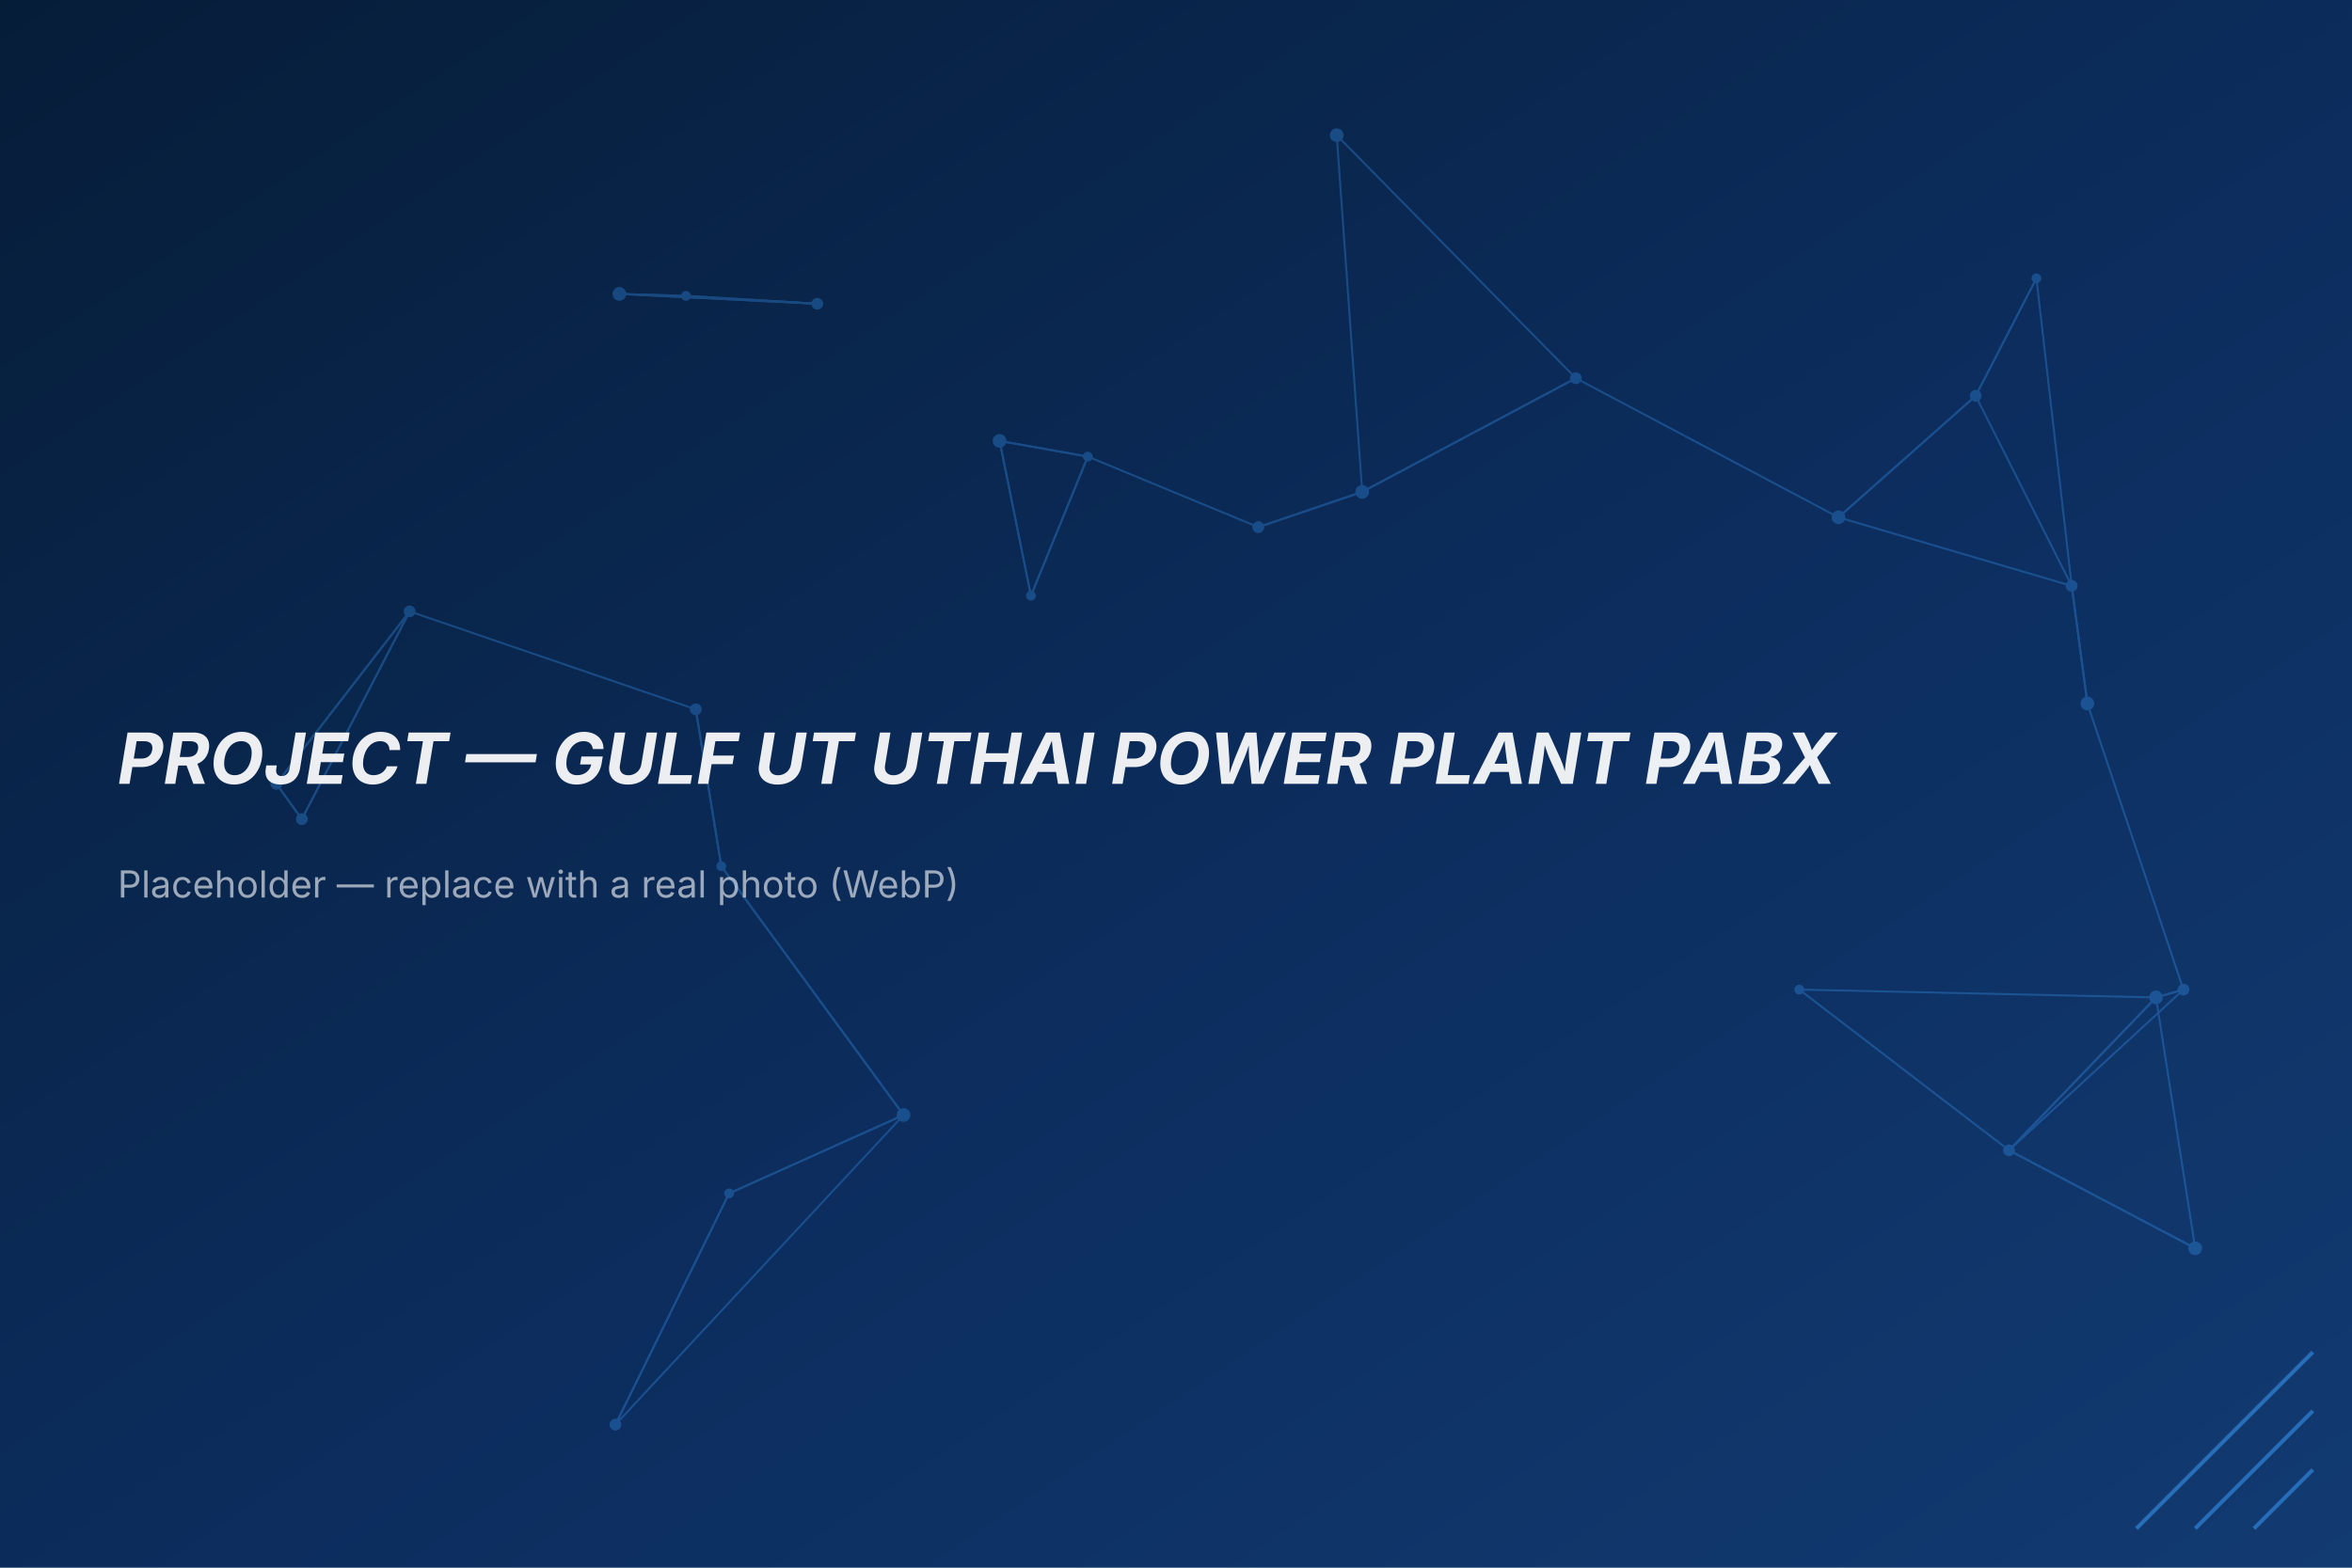
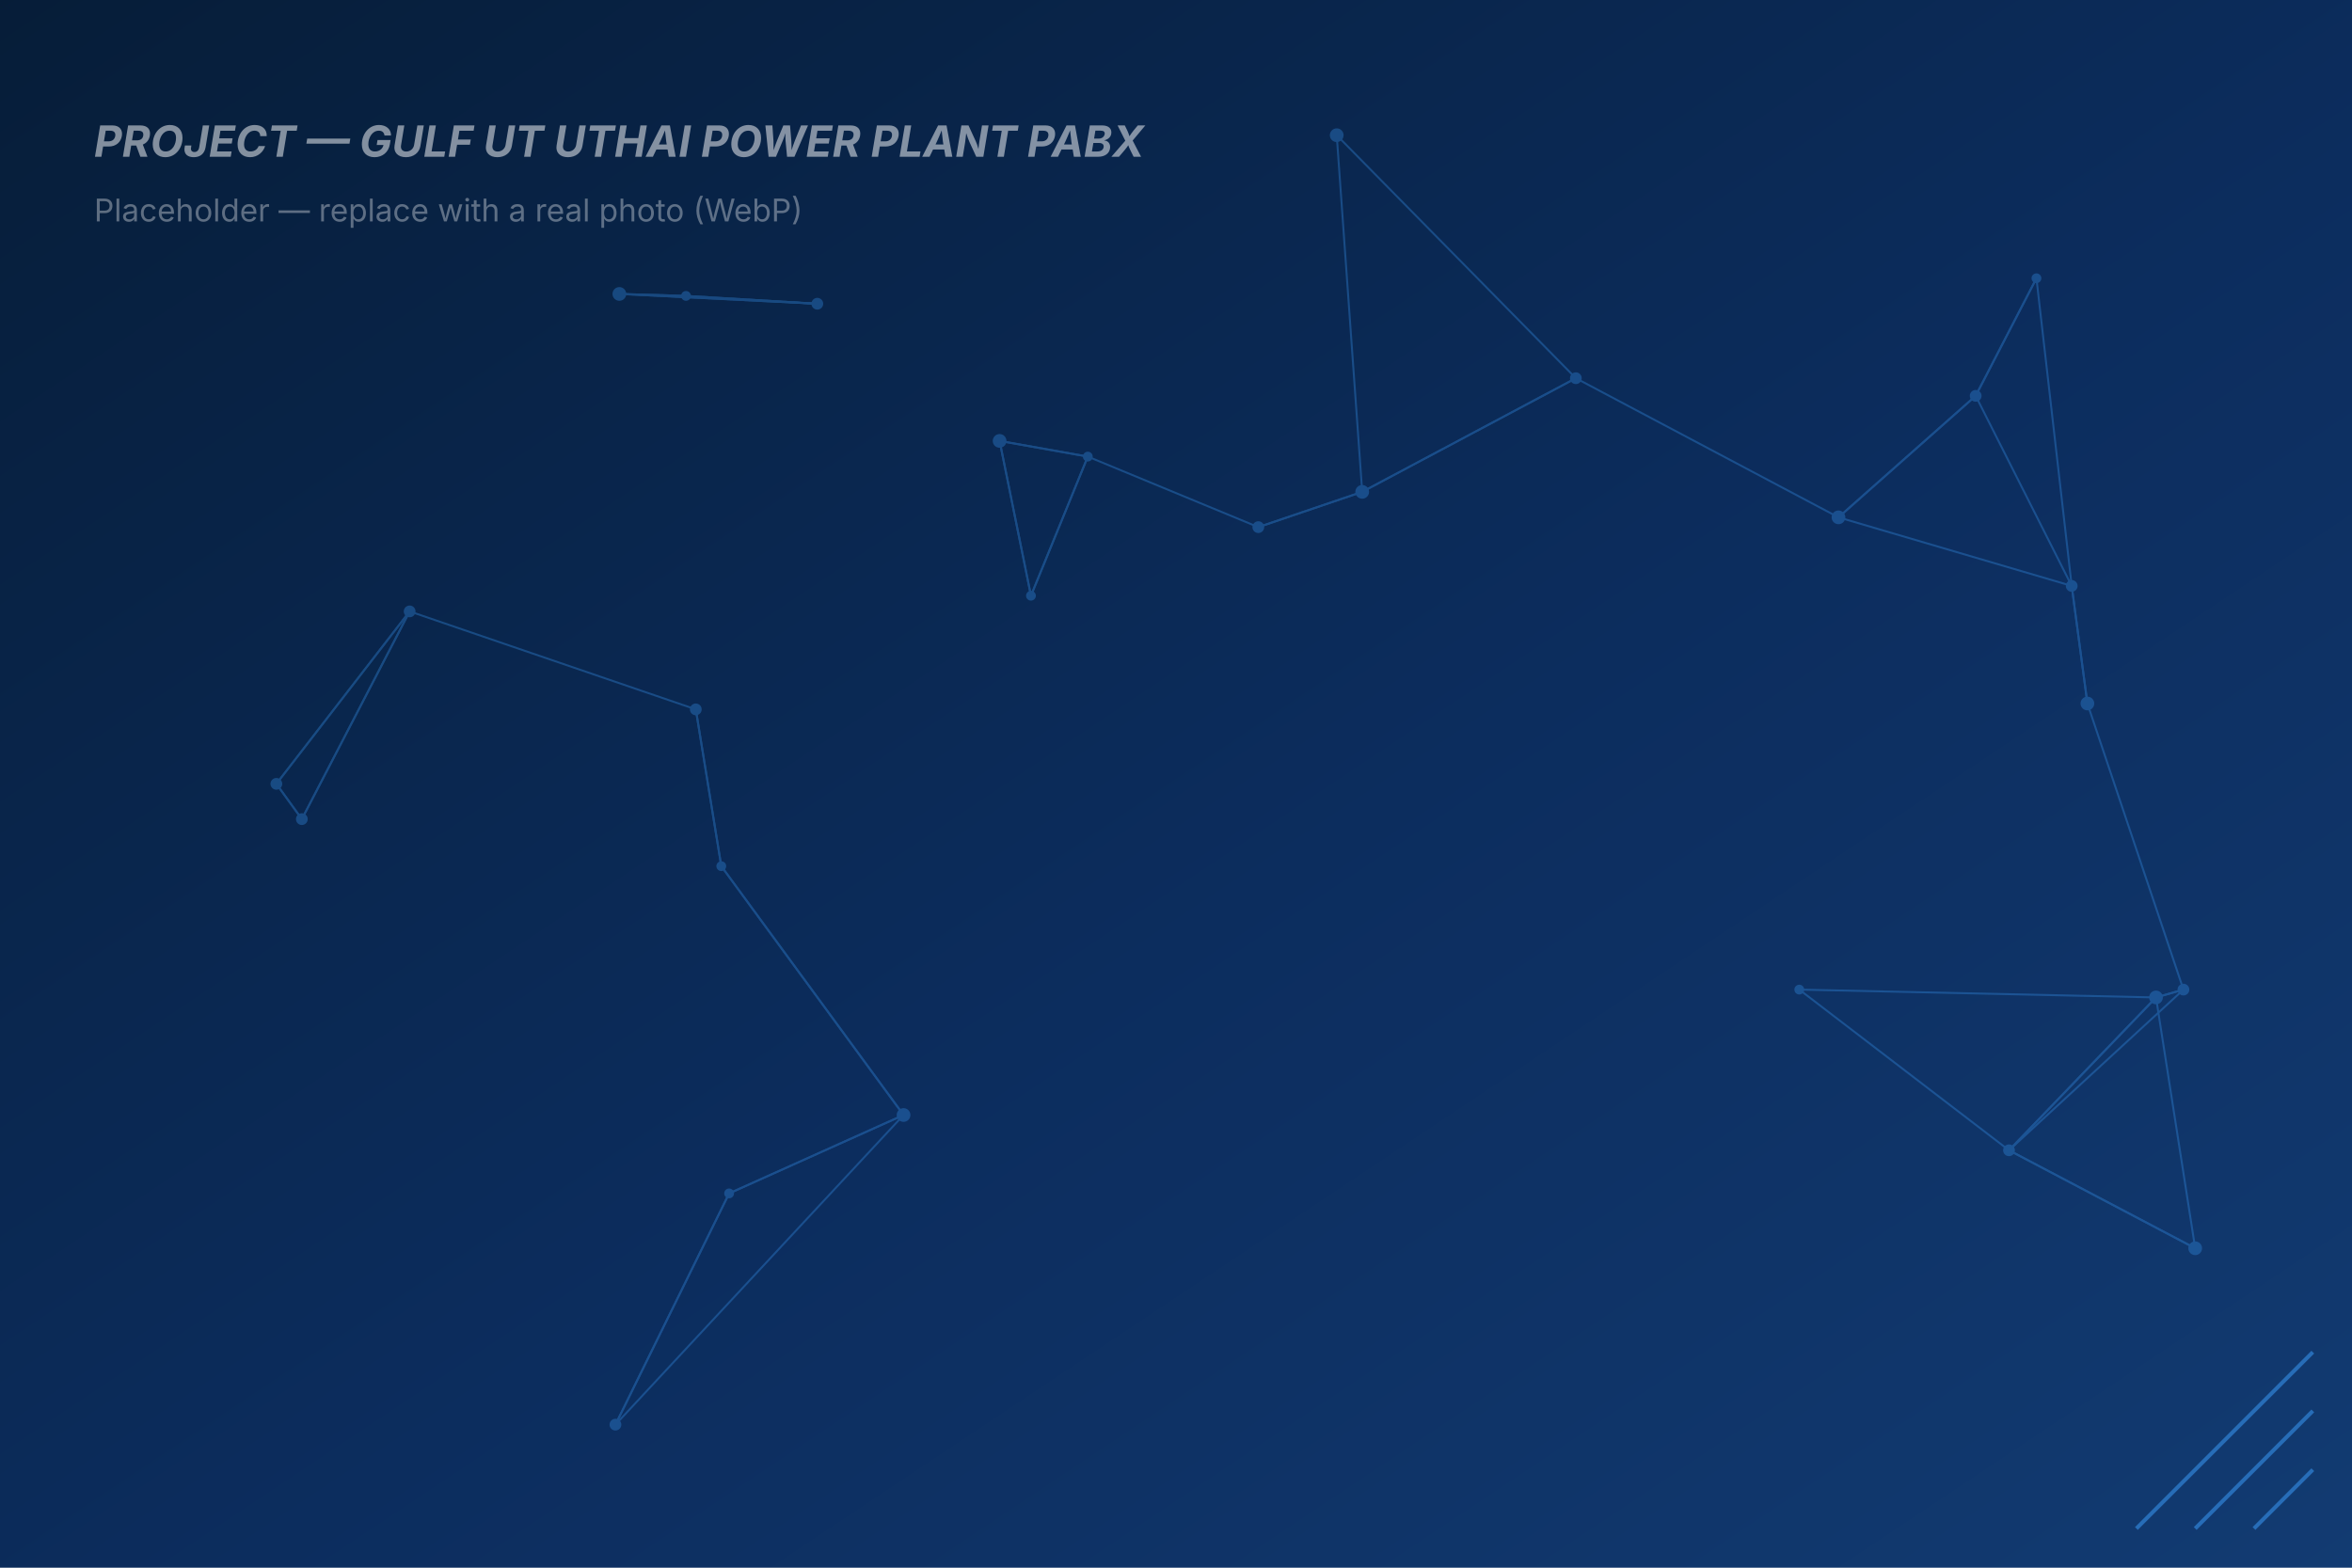
<svg xmlns="http://www.w3.org/2000/svg" width="1200" height="800" viewBox="0 0 1200 800" role="img" aria-label="Project — Gulf Ut Uthai Power Plant Pabx">
  <defs>
    <linearGradient id="g" x1="0" y1="0" x2="1" y2="1">
      <stop offset="0" stop-color="#061D38" />
      <stop offset=".55" stop-color="#0C2D5E" />
      <stop offset="1" stop-color="#123B72" />
    </linearGradient>
  </defs>
  <rect width="1200" height="800" fill="url(#g)" />
  <g stroke="#358FE8" stroke-width="1" opacity=".35" fill="#358FE8">
    <line x1="695" y1="251" x2="642" y2="269" />
    <line x1="695" y1="251" x2="804" y2="193" />
    <line x1="1100" y1="509" x2="1114" y2="505" />
    <line x1="1100" y1="509" x2="1025" y2="587" />
    <line x1="350" y1="151" x2="316" y2="150" />
    <line x1="350" y1="151" x2="417" y2="155" />
    <line x1="1057" y1="299" x2="1065" y2="359" />
    <line x1="1057" y1="299" x2="1008" y2="202" />
    <line x1="417" y1="155" x2="350" y2="151" />
    <line x1="417" y1="155" x2="316" y2="150" />
    <line x1="1065" y1="359" x2="1057" y2="299" />
    <line x1="1065" y1="359" x2="1114" y2="505" />
    <line x1="918" y1="505" x2="1025" y2="587" />
    <line x1="918" y1="505" x2="1100" y2="509" />
    <line x1="154" y1="418" x2="141" y2="400" />
    <line x1="154" y1="418" x2="209" y2="312" />
    <line x1="526" y1="304" x2="555" y2="233" />
    <line x1="526" y1="304" x2="510" y2="225" />
    <line x1="372" y1="609" x2="461" y2="569" />
    <line x1="372" y1="609" x2="314" y2="727" />
    <line x1="1008" y1="202" x2="1039" y2="142" />
    <line x1="1008" y1="202" x2="938" y2="264" />
    <line x1="209" y1="312" x2="141" y2="400" />
    <line x1="209" y1="312" x2="154" y2="418" />
    <line x1="141" y1="400" x2="154" y2="418" />
    <line x1="141" y1="400" x2="209" y2="312" />
    <line x1="461" y1="569" x2="372" y2="609" />
    <line x1="461" y1="569" x2="368" y2="442" />
    <line x1="314" y1="727" x2="372" y2="609" />
    <line x1="314" y1="727" x2="461" y2="569" />
    <line x1="368" y1="442" x2="355" y2="362" />
    <line x1="368" y1="442" x2="461" y2="569" />
    <line x1="1120" y1="637" x2="1025" y2="587" />
    <line x1="1120" y1="637" x2="1100" y2="509" />
    <line x1="642" y1="269" x2="695" y2="251" />
    <line x1="642" y1="269" x2="555" y2="233" />
    <line x1="510" y1="225" x2="555" y2="233" />
    <line x1="510" y1="225" x2="526" y2="304" />
    <line x1="1025" y1="587" x2="1120" y2="637" />
    <line x1="1025" y1="587" x2="1100" y2="509" />
    <line x1="355" y1="362" x2="368" y2="442" />
    <line x1="355" y1="362" x2="209" y2="312" />
    <line x1="804" y1="193" x2="695" y2="251" />
    <line x1="804" y1="193" x2="938" y2="264" />
    <line x1="1039" y1="142" x2="1008" y2="202" />
    <line x1="1039" y1="142" x2="1057" y2="299" />
    <line x1="938" y1="264" x2="1008" y2="202" />
    <line x1="938" y1="264" x2="1057" y2="299" />
    <line x1="555" y1="233" x2="510" y2="225" />
    <line x1="555" y1="233" x2="526" y2="304" />
    <line x1="1114" y1="505" x2="1100" y2="509" />
    <line x1="1114" y1="505" x2="1025" y2="587" />
    <line x1="316" y1="150" x2="350" y2="151" />
    <line x1="316" y1="150" x2="417" y2="155" />
    <line x1="682" y1="69" x2="804" y2="193" />
    <line x1="682" y1="69" x2="695" y2="251" />
    <circle cx="695" cy="251" r="3" />
    <circle cx="1100" cy="509" r="3" />
    <circle cx="350" cy="151" r="2" />
    <circle cx="1057" cy="299" r="2.5" />
    <circle cx="417" cy="155" r="2.5" />
    <circle cx="1065" cy="359" r="3" />
    <circle cx="918" cy="505" r="2" />
    <circle cx="154" cy="418" r="2.5" />
    <circle cx="526" cy="304" r="2" />
    <circle cx="372" cy="609" r="2" />
    <circle cx="1008" cy="202" r="2.5" />
    <circle cx="209" cy="312" r="2.5" />
    <circle cx="141" cy="400" r="2.5" />
    <circle cx="461" cy="569" r="3" />
    <circle cx="314" cy="727" r="2.5" />
    <circle cx="368" cy="442" r="2" />
    <circle cx="1120" cy="637" r="3" />
    <circle cx="642" cy="269" r="2.5" />
    <circle cx="510" cy="225" r="3" />
    <circle cx="1025" cy="587" r="2.5" />
    <circle cx="355" cy="362" r="2.5" />
    <circle cx="804" cy="193" r="2.5" />
    <circle cx="1039" cy="142" r="2" />
    <circle cx="938" cy="264" r="3" />
    <circle cx="555" cy="233" r="2" />
    <circle cx="1114" cy="505" r="2.5" />
    <circle cx="316" cy="150" r="3" />
    <circle cx="682" cy="69" r="3" />
  </g>
  <g stroke="#358FE8" stroke-width="2" opacity=".6">
    <line x1="1090" y1="780" x2="1180" y2="690" />
    <line x1="1120" y1="780" x2="1180" y2="720" />
    <line x1="1150" y1="780" x2="1180" y2="750" />
  </g>
-   <text x="60" y="400" fill="#FFFFFF" font-family="Kanit, Inter, Arial, sans-serif" font-size="36" font-weight="700" font-style="italic" opacity=".92">PROJECT — GULF UT UTHAI POWER PLANT PABX</text>
-   <text x="60" y="458" fill="#FFFFFF" font-family="Inter, Arial, sans-serif" font-size="19" opacity=".6">Placeholder — replace with a real photo (WebP)</text>
+   <text x="48" y="80" fill="#FFFFFF" font-family="Kanit, Inter, Arial, sans-serif" font-size="22" font-weight="700" font-style="italic" opacity=".5">PROJECT — GULF UT UTHAI POWER PLANT PABX</text>
+   <text x="48" y="113" fill="#FFFFFF" font-family="Inter, Arial, sans-serif" font-size="16" opacity=".35">Placeholder — replace with a real photo (WebP)</text>
</svg>
